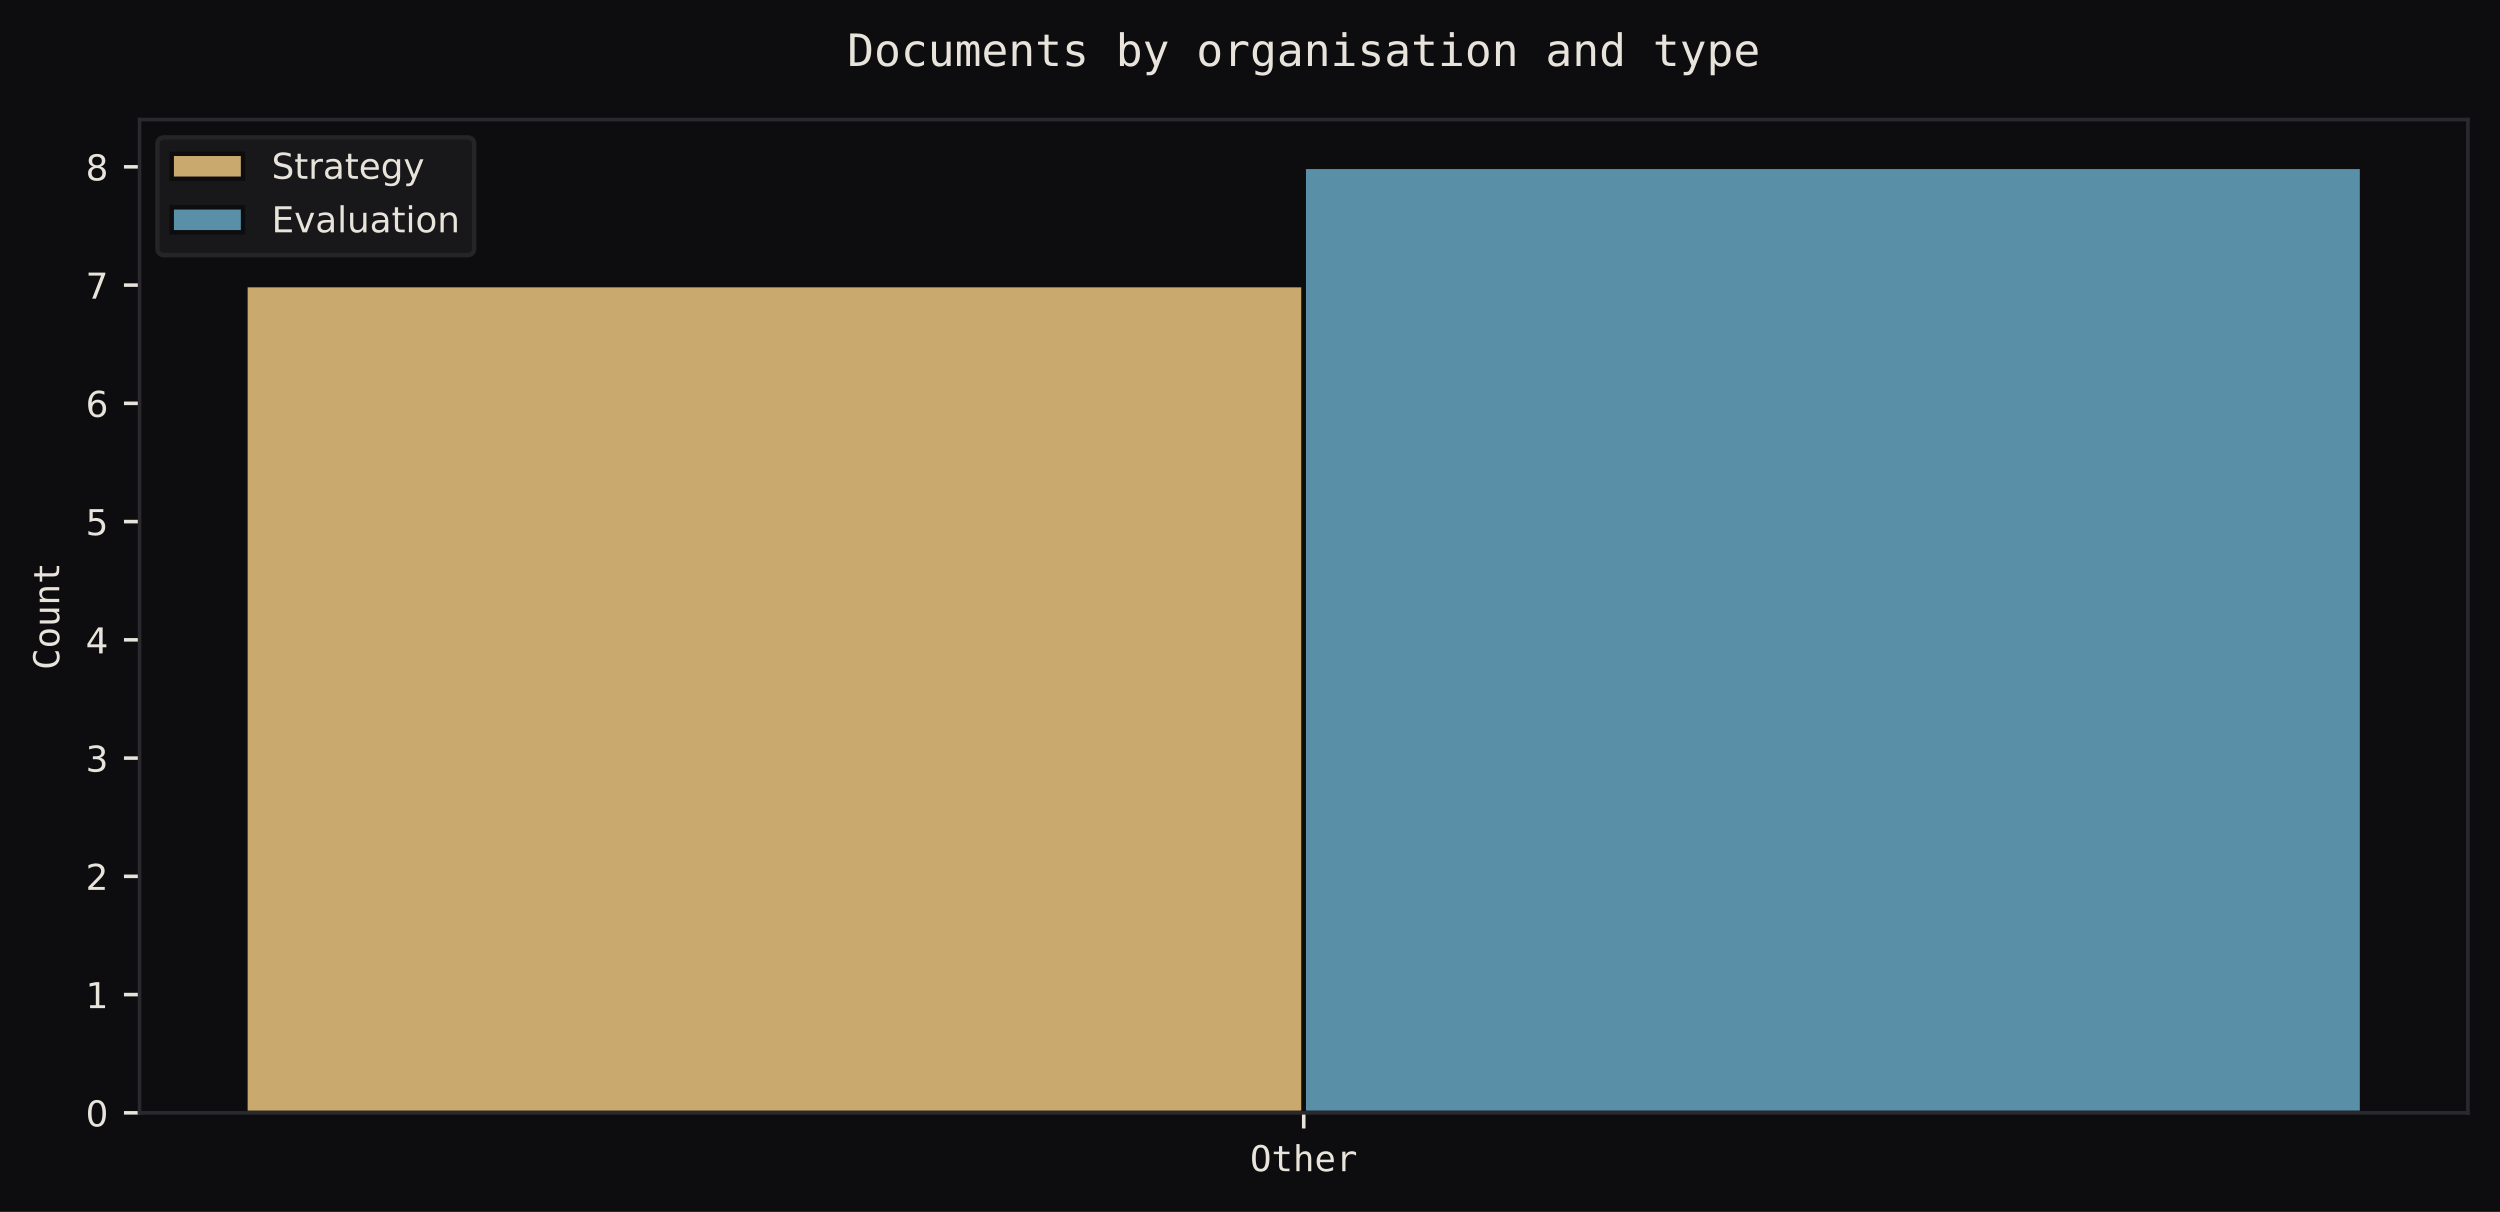
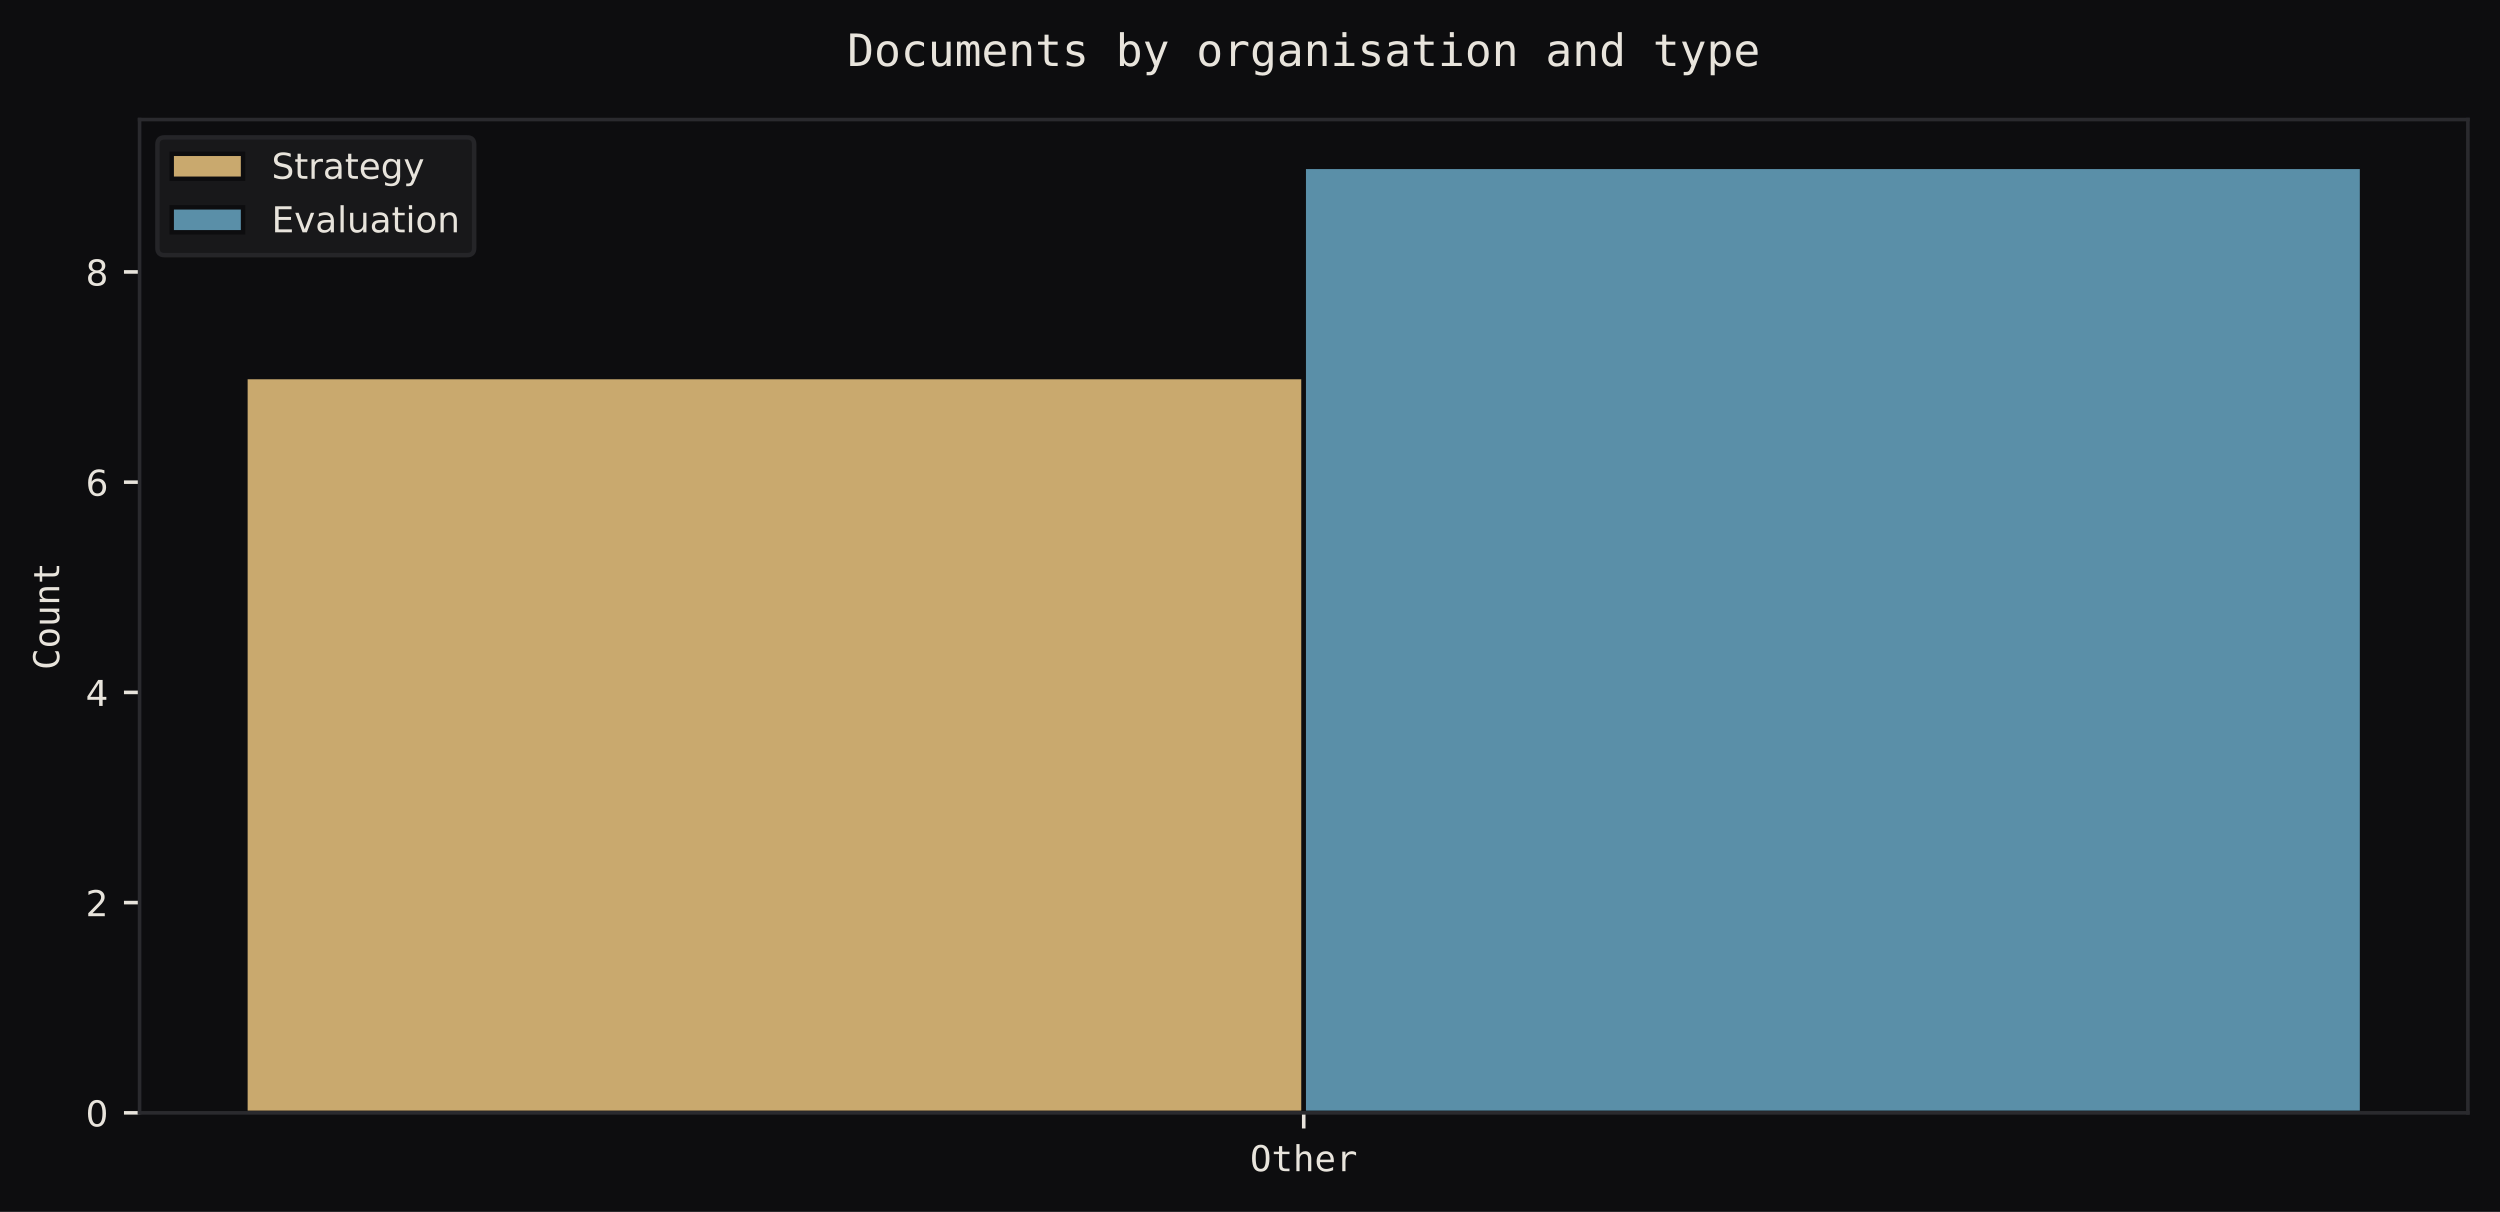
<svg xmlns="http://www.w3.org/2000/svg" xmlns:xlink="http://www.w3.org/1999/xlink" width="560.45pt" height="271.677pt" viewBox="0 0 560.45 271.677" version="1.1">
  <defs>
    <style type="text/css">*{stroke-linejoin: round; stroke-linecap: butt}</style>
  </defs>
  <g id="figure_1">
    <g id="patch_1">
      <path d="M 0 271.677  L 560.45 271.677  L 560.45 0  L 0 0  z " style="fill: #0d0d0f" />
    </g>
    <g id="axes_1">
      <g id="patch_2">
        <path d="M 31.29 249.477  L 553.25 249.477  L 553.25 26.798  L 31.29 26.798  z " style="fill: #0d0d0f" />
      </g>
      <g id="patch_3">
-         <path d="M 55.015 249.477  L 292.27 249.477  L 292.27 63.911  L 55.015 63.911  z " clip-path="url(#p2411c08059)" style="fill: #c9a96e; stroke: #0d0d0f; stroke-linejoin: miter" />
+         <path d="M 55.015 249.477  L 292.27 249.477  L 292.27 84.53  L 55.015 84.53  z " clip-path="url(#p39dd809afb)" style="fill: #c9a96e; stroke: #0d0d0f; stroke-linejoin: miter" />
      </g>
      <g id="patch_4">
-         <path d="M 292.27 249.477  L 529.525 249.477  L 529.525 37.402  L 292.27 37.402  z " clip-path="url(#p2411c08059)" style="fill: #5a8fa8; stroke: #0d0d0f; stroke-linejoin: miter" />
+         <path d="M 292.27 249.477  L 529.525 249.477  L 529.525 37.402  L 292.27 37.402  z " clip-path="url(#p39dd809afb)" style="fill: #5a8fa8; stroke: #0d0d0f; stroke-linejoin: miter" />
      </g>
      <g id="matplotlib.axis_1">
        <g id="xtick_1">
          <g id="line2d_1">
            <defs>
-               <path id="mcfd5c04d0a" d="M 0 0  L 0 3.5  " style="stroke: #e8e4dc; stroke-width: 0.8" />
-             </defs>
-             <g>
-               <use xlink:href="#mcfd5c04d0a" x="292.27" y="249.477" style="fill: #e8e4dc; stroke: #e8e4dc; stroke-width: 0.8" />
+               <path id="m0a206f50ea" d="M 0 0  L 0 3.5  " style="stroke: #e8e4dc; stroke-width: 0.8" />
+             </defs>
+             <g>
+               <use xlink:href="#m0a206f50ea" x="292.27" y="249.477" style="fill: #e8e4dc; stroke: #e8e4dc; stroke-width: 0.8" />
            </g>
          </g>
          <g id="text_1">
            <g style="fill: #e8e4dc" transform="translate(280.2294 262.5553) scale(0.08 -0.08)">
              <defs>
                <path id="DejaVuSansMono-32" d="M 2828 2328  Q 2828 3356 2617 3797  Q 2406 4238 1925 4238  Q 1447 4238 1236 3797  Q 1025 3356 1025 2328  Q 1025 1303 1236 862  Q 1447 422 1925 422  Q 2406 422 2617 861  Q 2828 1300 2828 2328  z M 3488 2328  Q 3488 1109 3102 509  Q 2716 -91 1925 -91  Q 1134 -91 750 506  Q 366 1103 366 2328  Q 366 3550 752 4150  Q 1138 4750 1925 4750  Q 2716 4750 3102 4150  Q 3488 3550 3488 2328  z " transform="scale(0.015625)" />
                <path id="DejaVuSansMono-57" d="M 1919 4494  L 1919 3500  L 3225 3500  L 3225 3053  L 1919 3053  L 1919 1153  Q 1919 766 2066 612  Q 2213 459 2578 459  L 3225 459  L 3225 0  L 2522 0  Q 1875 0 1609 259  Q 1344 519 1344 1153  L 1344 3053  L 409 3053  L 409 3500  L 1344 3500  L 1344 4494  L 1919 4494  z " transform="scale(0.015625)" />
                <path id="DejaVuSansMono-4b" d="M 3284 2169  L 3284 0  L 2706 0  L 2706 2169  Q 2706 2641 2540 2862  Q 2375 3084 2022 3084  Q 1619 3084 1401 2798  Q 1184 2513 1184 1978  L 1184 0  L 609 0  L 609 4863  L 1184 4863  L 1184 2975  Q 1338 3275 1600 3429  Q 1863 3584 2222 3584  Q 2756 3584 3020 3232  Q 3284 2881 3284 2169  z " transform="scale(0.015625)" />
                <path id="DejaVuSansMono-48" d="M 3475 1894  L 3475 1613  L 984 1613  L 984 1594  Q 984 1022 1282 709  Q 1581 397 2125 397  Q 2400 397 2700 484  Q 3000 572 3341 750  L 3341 178  Q 3013 44 2708 -23  Q 2403 -91 2119 -91  Q 1303 -91 843 398  Q 384 888 384 1747  Q 384 2584 834 3084  Q 1284 3584 2034 3584  Q 2703 3584 3089 3131  Q 3475 2678 3475 1894  z M 2900 2063  Q 2888 2569 2661 2833  Q 2434 3097 2009 3097  Q 1594 3097 1325 2822  Q 1056 2547 1006 2059  L 2900 2063  z " transform="scale(0.015625)" />
                <path id="DejaVuSansMono-55" d="M 3609 2778  Q 3425 2922 3234 2987  Q 3044 3053 2816 3053  Q 2278 3053 1993 2715  Q 1709 2378 1709 1741  L 1709 0  L 1131 0  L 1131 3500  L 1709 3500  L 1709 2816  Q 1853 3188 2151 3386  Q 2450 3584 2859 3584  Q 3072 3584 3256 3531  Q 3441 3478 3609 3366  L 3609 2778  z " transform="scale(0.015625)" />
              </defs>
              <use xlink:href="#DejaVuSansMono-32" />
              <use xlink:href="#DejaVuSansMono-57" transform="translate(60.20312 0)" />
              <use xlink:href="#DejaVuSansMono-4b" transform="translate(120.4062 0)" />
              <use xlink:href="#DejaVuSansMono-48" transform="translate(180.6094 0)" />
              <use xlink:href="#DejaVuSansMono-55" transform="translate(240.8125 0)" />
            </g>
          </g>
        </g>
      </g>
      <g id="matplotlib.axis_2">
        <g id="ytick_1">
          <g id="line2d_2">
            <defs>
-               <path id="ma90c9fd888" d="M 0 0  L -3.5 0  " style="stroke: #e8e4dc; stroke-width: 0.8" />
-             </defs>
-             <g>
-               <use xlink:href="#ma90c9fd888" x="31.29" y="249.477" style="fill: #e8e4dc; stroke: #e8e4dc; stroke-width: 0.8" />
+               <path id="m8d0fc7051f" d="M 0 0  L -3.5 0  " style="stroke: #e8e4dc; stroke-width: 0.8" />
+             </defs>
+             <g>
+               <use xlink:href="#m8d0fc7051f" x="31.29" y="249.477" style="fill: #e8e4dc; stroke: #e8e4dc; stroke-width: 0.8" />
            </g>
          </g>
          <g id="text_2">
            <g style="fill: #e8e4dc" transform="translate(19.2 252.5156) scale(0.08 -0.08)">
              <defs>
                <path id="DejaVuSans-13" d="M 2034 4250  Q 1547 4250 1301 3770  Q 1056 3291 1056 2328  Q 1056 1369 1301 889  Q 1547 409 2034 409  Q 2525 409 2770 889  Q 3016 1369 3016 2328  Q 3016 3291 2770 3770  Q 2525 4250 2034 4250  z M 2034 4750  Q 2819 4750 3233 4129  Q 3647 3509 3647 2328  Q 3647 1150 3233 529  Q 2819 -91 2034 -91  Q 1250 -91 836 529  Q 422 1150 422 2328  Q 422 3509 836 4129  Q 1250 4750 2034 4750  z " transform="scale(0.015625)" />
              </defs>
              <use xlink:href="#DejaVuSans-13" />
            </g>
          </g>
        </g>
        <g id="ytick_2">
          <g id="line2d_3">
            <g>
-               <use xlink:href="#ma90c9fd888" x="31.29" y="222.967" style="fill: #e8e4dc; stroke: #e8e4dc; stroke-width: 0.8" />
+               <use xlink:href="#m8d0fc7051f" x="31.29" y="202.349" style="fill: #e8e4dc; stroke: #e8e4dc; stroke-width: 0.8" />
            </g>
          </g>
          <g id="text_3">
-             <g style="fill: #e8e4dc" transform="translate(19.2 226.0063) scale(0.08 -0.08)">
-               <defs>
-                 <path id="DejaVuSans-14" d="M 794 531  L 1825 531  L 1825 4091  L 703 3866  L 703 4441  L 1819 4666  L 2450 4666  L 2450 531  L 3481 531  L 3481 0  L 794 0  L 794 531  z " transform="scale(0.015625)" />
-               </defs>
-               <use xlink:href="#DejaVuSans-14" />
+             <g style="fill: #e8e4dc" transform="translate(19.2 205.388) scale(0.08 -0.08)">
+               <defs>
+                 <path id="DejaVuSans-15" d="M 1228 531  L 3431 531  L 3431 0  L 469 0  L 469 531  Q 828 903 1448 1529  Q 2069 2156 2228 2338  Q 2531 2678 2651 2914  Q 2772 3150 2772 3378  Q 2772 3750 2511 3984  Q 2250 4219 1831 4219  Q 1534 4219 1204 4116  Q 875 4013 500 3803  L 500 4441  Q 881 4594 1212 4672  Q 1544 4750 1819 4750  Q 2544 4750 2975 4387  Q 3406 4025 3406 3419  Q 3406 3131 3298 2873  Q 3191 2616 2906 2266  Q 2828 2175 2409 1742  Q 1991 1309 1228 531  z " transform="scale(0.015625)" />
+               </defs>
+               <use xlink:href="#DejaVuSans-15" />
            </g>
          </g>
        </g>
        <g id="ytick_3">
          <g id="line2d_4">
            <g>
-               <use xlink:href="#ma90c9fd888" x="31.29" y="196.458" style="fill: #e8e4dc; stroke: #e8e4dc; stroke-width: 0.8" />
+               <use xlink:href="#m8d0fc7051f" x="31.29" y="155.221" style="fill: #e8e4dc; stroke: #e8e4dc; stroke-width: 0.8" />
            </g>
          </g>
          <g id="text_4">
-             <g style="fill: #e8e4dc" transform="translate(19.2 199.497) scale(0.08 -0.08)">
-               <defs>
-                 <path id="DejaVuSans-15" d="M 1228 531  L 3431 531  L 3431 0  L 469 0  L 469 531  Q 828 903 1448 1529  Q 2069 2156 2228 2338  Q 2531 2678 2651 2914  Q 2772 3150 2772 3378  Q 2772 3750 2511 3984  Q 2250 4219 1831 4219  Q 1534 4219 1204 4116  Q 875 4013 500 3803  L 500 4441  Q 881 4594 1212 4672  Q 1544 4750 1819 4750  Q 2544 4750 2975 4387  Q 3406 4025 3406 3419  Q 3406 3131 3298 2873  Q 3191 2616 2906 2266  Q 2828 2175 2409 1742  Q 1991 1309 1228 531  z " transform="scale(0.015625)" />
-               </defs>
-               <use xlink:href="#DejaVuSans-15" />
+             <g style="fill: #e8e4dc" transform="translate(19.2 158.2603) scale(0.08 -0.08)">
+               <defs>
+                 <path id="DejaVuSans-17" d="M 2419 4116  L 825 1625  L 2419 1625  L 2419 4116  z M 2253 4666  L 3047 4666  L 3047 1625  L 3713 1625  L 3713 1100  L 3047 1100  L 3047 0  L 2419 0  L 2419 1100  L 313 1100  L 313 1709  L 2253 4666  z " transform="scale(0.015625)" />
+               </defs>
+               <use xlink:href="#DejaVuSans-17" />
            </g>
          </g>
        </g>
        <g id="ytick_4">
          <g id="line2d_5">
            <g>
-               <use xlink:href="#ma90c9fd888" x="31.29" y="169.949" style="fill: #e8e4dc; stroke: #e8e4dc; stroke-width: 0.8" />
+               <use xlink:href="#m8d0fc7051f" x="31.29" y="108.094" style="fill: #e8e4dc; stroke: #e8e4dc; stroke-width: 0.8" />
            </g>
          </g>
          <g id="text_5">
-             <g style="fill: #e8e4dc" transform="translate(19.2 172.9877) scale(0.08 -0.08)">
-               <defs>
-                 <path id="DejaVuSans-16" d="M 2597 2516  Q 3050 2419 3304 2112  Q 3559 1806 3559 1356  Q 3559 666 3084 287  Q 2609 -91 1734 -91  Q 1441 -91 1130 -33  Q 819 25 488 141  L 488 750  Q 750 597 1062 519  Q 1375 441 1716 441  Q 2309 441 2620 675  Q 2931 909 2931 1356  Q 2931 1769 2642 2001  Q 2353 2234 1838 2234  L 1294 2234  L 1294 2753  L 1863 2753  Q 2328 2753 2575 2939  Q 2822 3125 2822 3475  Q 2822 3834 2567 4026  Q 2313 4219 1838 4219  Q 1578 4219 1281 4162  Q 984 4106 628 3988  L 628 4550  Q 988 4650 1302 4700  Q 1616 4750 1894 4750  Q 2613 4750 3031 4423  Q 3450 4097 3450 3541  Q 3450 3153 3228 2886  Q 3006 2619 2597 2516  z " transform="scale(0.015625)" />
-               </defs>
-               <use xlink:href="#DejaVuSans-16" />
+             <g style="fill: #e8e4dc" transform="translate(19.2 111.1327) scale(0.08 -0.08)">
+               <defs>
+                 <path id="DejaVuSans-19" d="M 2113 2584  Q 1688 2584 1439 2293  Q 1191 2003 1191 1497  Q 1191 994 1439 701  Q 1688 409 2113 409  Q 2538 409 2786 701  Q 3034 994 3034 1497  Q 3034 2003 2786 2293  Q 2538 2584 2113 2584  z M 3366 4563  L 3366 3988  Q 3128 4100 2886 4159  Q 2644 4219 2406 4219  Q 1781 4219 1451 3797  Q 1122 3375 1075 2522  Q 1259 2794 1537 2939  Q 1816 3084 2150 3084  Q 2853 3084 3261 2657  Q 3669 2231 3669 1497  Q 3669 778 3244 343  Q 2819 -91 2113 -91  Q 1303 -91 875 529  Q 447 1150 447 2328  Q 447 3434 972 4092  Q 1497 4750 2381 4750  Q 2619 4750 2861 4703  Q 3103 4656 3366 4563  z " transform="scale(0.015625)" />
+               </defs>
+               <use xlink:href="#DejaVuSans-19" />
            </g>
          </g>
        </g>
        <g id="ytick_5">
          <g id="line2d_6">
            <g>
-               <use xlink:href="#ma90c9fd888" x="31.29" y="143.439" style="fill: #e8e4dc; stroke: #e8e4dc; stroke-width: 0.8" />
+               <use xlink:href="#m8d0fc7051f" x="31.29" y="60.966" style="fill: #e8e4dc; stroke: #e8e4dc; stroke-width: 0.8" />
            </g>
          </g>
          <g id="text_6">
-             <g style="fill: #e8e4dc" transform="translate(19.2 146.4784) scale(0.08 -0.08)">
-               <defs>
-                 <path id="DejaVuSans-17" d="M 2419 4116  L 825 1625  L 2419 1625  L 2419 4116  z M 2253 4666  L 3047 4666  L 3047 1625  L 3713 1625  L 3713 1100  L 3047 1100  L 3047 0  L 2419 0  L 2419 1100  L 313 1100  L 313 1709  L 2253 4666  z " transform="scale(0.015625)" />
-               </defs>
-               <use xlink:href="#DejaVuSans-17" />
-             </g>
-           </g>
-         </g>
-         <g id="ytick_6">
-           <g id="line2d_7">
-             <g>
-               <use xlink:href="#ma90c9fd888" x="31.29" y="116.93" style="fill: #e8e4dc; stroke: #e8e4dc; stroke-width: 0.8" />
-             </g>
-           </g>
-           <g id="text_7">
-             <g style="fill: #e8e4dc" transform="translate(19.2 119.9691) scale(0.08 -0.08)">
-               <defs>
-                 <path id="DejaVuSans-18" d="M 691 4666  L 3169 4666  L 3169 4134  L 1269 4134  L 1269 2991  Q 1406 3038 1543 3061  Q 1681 3084 1819 3084  Q 2600 3084 3056 2656  Q 3513 2228 3513 1497  Q 3513 744 3044 326  Q 2575 -91 1722 -91  Q 1428 -91 1123 -41  Q 819 9 494 109  L 494 744  Q 775 591 1075 516  Q 1375 441 1709 441  Q 2250 441 2565 725  Q 2881 1009 2881 1497  Q 2881 1984 2565 2268  Q 2250 2553 1709 2553  Q 1456 2553 1204 2497  Q 953 2441 691 2322  L 691 4666  z " transform="scale(0.015625)" />
-               </defs>
-               <use xlink:href="#DejaVuSans-18" />
-             </g>
-           </g>
-         </g>
-         <g id="ytick_7">
-           <g id="line2d_8">
-             <g>
-               <use xlink:href="#ma90c9fd888" x="31.29" y="90.421" style="fill: #e8e4dc; stroke: #e8e4dc; stroke-width: 0.8" />
-             </g>
-           </g>
-           <g id="text_8">
-             <g style="fill: #e8e4dc" transform="translate(19.2 93.45982) scale(0.08 -0.08)">
-               <defs>
-                 <path id="DejaVuSans-19" d="M 2113 2584  Q 1688 2584 1439 2293  Q 1191 2003 1191 1497  Q 1191 994 1439 701  Q 1688 409 2113 409  Q 2538 409 2786 701  Q 3034 994 3034 1497  Q 3034 2003 2786 2293  Q 2538 2584 2113 2584  z M 3366 4563  L 3366 3988  Q 3128 4100 2886 4159  Q 2644 4219 2406 4219  Q 1781 4219 1451 3797  Q 1122 3375 1075 2522  Q 1259 2794 1537 2939  Q 1816 3084 2150 3084  Q 2853 3084 3261 2657  Q 3669 2231 3669 1497  Q 3669 778 3244 343  Q 2819 -91 2113 -91  Q 1303 -91 875 529  Q 447 1150 447 2328  Q 447 3434 972 4092  Q 1497 4750 2381 4750  Q 2619 4750 2861 4703  Q 3103 4656 3366 4563  z " transform="scale(0.015625)" />
-               </defs>
-               <use xlink:href="#DejaVuSans-19" />
-             </g>
-           </g>
-         </g>
-         <g id="ytick_8">
-           <g id="line2d_9">
-             <g>
-               <use xlink:href="#ma90c9fd888" x="31.29" y="63.911" style="fill: #e8e4dc; stroke: #e8e4dc; stroke-width: 0.8" />
-             </g>
-           </g>
-           <g id="text_9">
-             <g style="fill: #e8e4dc" transform="translate(19.2 66.95052) scale(0.08 -0.08)">
-               <defs>
-                 <path id="DejaVuSans-1a" d="M 525 4666  L 3525 4666  L 3525 4397  L 1831 0  L 1172 0  L 2766 4134  L 525 4134  L 525 4666  z " transform="scale(0.015625)" />
-               </defs>
-               <use xlink:href="#DejaVuSans-1a" />
-             </g>
-           </g>
-         </g>
-         <g id="ytick_9">
-           <g id="line2d_10">
-             <g>
-               <use xlink:href="#ma90c9fd888" x="31.29" y="37.402" style="fill: #e8e4dc; stroke: #e8e4dc; stroke-width: 0.8" />
-             </g>
-           </g>
-           <g id="text_10">
-             <g style="fill: #e8e4dc" transform="translate(19.2 40.44122) scale(0.08 -0.08)">
+             <g style="fill: #e8e4dc" transform="translate(19.2 64.00504) scale(0.08 -0.08)">
              <defs>
                <path id="DejaVuSans-1b" d="M 2034 2216  Q 1584 2216 1326 1975  Q 1069 1734 1069 1313  Q 1069 891 1326 650  Q 1584 409 2034 409  Q 2484 409 2743 651  Q 3003 894 3003 1313  Q 3003 1734 2745 1975  Q 2488 2216 2034 2216  z M 1403 2484  Q 997 2584 770 2862  Q 544 3141 544 3541  Q 544 4100 942 4425  Q 1341 4750 2034 4750  Q 2731 4750 3128 4425  Q 3525 4100 3525 3541  Q 3525 3141 3298 2862  Q 3072 2584 2669 2484  Q 3125 2378 3379 2068  Q 3634 1759 3634 1313  Q 3634 634 3220 271  Q 2806 -91 2034 -91  Q 1263 -91 848 271  Q 434 634 434 1313  Q 434 1759 690 2068  Q 947 2378 1403 2484  z M 1172 3481  Q 1172 3119 1398 2916  Q 1625 2713 2034 2713  Q 2441 2713 2670 2916  Q 2900 3119 2900 3481  Q 2900 3844 2670 4047  Q 2441 4250 2034 4250  Q 1625 4250 1398 4047  Q 1172 3844 1172 3481  z " transform="scale(0.015625)" />
              </defs>
              <use xlink:href="#DejaVuSans-1b" />
            </g>
          </g>
        </g>
-         <g id="text_11">
+         <g id="text_7">
          <g style="fill: #e8e4dc" transform="translate(13.27812 150.1781) rotate(-90) scale(0.08 -0.08)">
            <defs>
              <path id="DejaVuSansMono-26" d="M 3353 166  Q 3113 38 2859 -26  Q 2606 -91 2322 -91  Q 1425 -91 929 543  Q 434 1178 434 2328  Q 434 3472 932 4111  Q 1431 4750 2322 4750  Q 2606 4750 2859 4686  Q 3113 4622 3353 4494  L 3353 3847  Q 3122 4038 2856 4138  Q 2591 4238 2322 4238  Q 1706 4238 1400 3763  Q 1094 3288 1094 2328  Q 1094 1372 1400 897  Q 1706 422 2322 422  Q 2597 422 2861 522  Q 3125 622 3353 813  L 3353 166  z " transform="scale(0.015625)" />
              <path id="DejaVuSansMono-52" d="M 1925 3097  Q 1488 3097 1263 2756  Q 1038 2416 1038 1747  Q 1038 1081 1263 739  Q 1488 397 1925 397  Q 2366 397 2591 739  Q 2816 1081 2816 1747  Q 2816 2416 2591 2756  Q 2366 3097 1925 3097  z M 1925 3584  Q 2653 3584 3039 3112  Q 3425 2641 3425 1747  Q 3425 850 3040 379  Q 2656 -91 1925 -91  Q 1197 -91 812 379  Q 428 850 428 1747  Q 428 2641 812 3112  Q 1197 3584 1925 3584  z " transform="scale(0.015625)" />
              <path id="DejaVuSansMono-58" d="M 609 1325  L 609 3494  L 1184 3494  L 1184 1325  Q 1184 853 1351 631  Q 1519 409 1869 409  Q 2275 409 2490 695  Q 2706 981 2706 1516  L 2706 3494  L 3284 3494  L 3284 0  L 2706 0  L 2706 525  Q 2553 222 2289 65  Q 2025 -91 1672 -91  Q 1134 -91 871 261  Q 609 613 609 1325  z " transform="scale(0.015625)" />
              <path id="DejaVuSansMono-51" d="M 3284 2169  L 3284 0  L 2706 0  L 2706 2169  Q 2706 2641 2540 2862  Q 2375 3084 2022 3084  Q 1619 3084 1401 2798  Q 1184 2513 1184 1978  L 1184 0  L 609 0  L 609 3500  L 1184 3500  L 1184 2975  Q 1338 3275 1600 3429  Q 1863 3584 2222 3584  Q 2756 3584 3020 3232  Q 3284 2881 3284 2169  z " transform="scale(0.015625)" />
            </defs>
            <use xlink:href="#DejaVuSansMono-26" />
            <use xlink:href="#DejaVuSansMono-52" transform="translate(60.20312 0)" />
            <use xlink:href="#DejaVuSansMono-58" transform="translate(120.4062 0)" />
            <use xlink:href="#DejaVuSansMono-51" transform="translate(180.6094 0)" />
            <use xlink:href="#DejaVuSansMono-57" transform="translate(240.8125 0)" />
          </g>
        </g>
      </g>
      <g id="patch_5">
        <path d="M 31.29 249.477  L 31.29 26.798  " style="fill: none; stroke: #2a2a2e; stroke-width: 0.8; stroke-linejoin: miter; stroke-linecap: square" />
      </g>
      <g id="patch_6">
        <path d="M 553.25 249.477  L 553.25 26.798  " style="fill: none; stroke: #2a2a2e; stroke-width: 0.8; stroke-linejoin: miter; stroke-linecap: square" />
      </g>
      <g id="patch_7">
        <path d="M 31.29 249.477  L 553.25 249.477  " style="fill: none; stroke: #2a2a2e; stroke-width: 0.8; stroke-linejoin: miter; stroke-linecap: square" />
      </g>
      <g id="patch_8">
        <path d="M 31.29 26.798  L 553.25 26.798  " style="fill: none; stroke: #2a2a2e; stroke-width: 0.8; stroke-linejoin: miter; stroke-linecap: square" />
      </g>
-       <g id="text_12">
+       <g id="text_8">
        <g style="fill: #e8e4dc" transform="translate(189.9247 14.79844) scale(0.1 -0.1)">
          <defs>
            <path id="DejaVuSansMono-27" d="M 1363 519  Q 2159 519 2475 911  Q 2791 1303 2791 2328  Q 2791 3363 2477 3755  Q 2163 4147 1363 4147  L 1063 4147  L 1063 519  L 1363 519  z M 1375 4666  Q 2444 4666 2950 4097  Q 3456 3528 3456 2328  Q 3456 1134 2950 567  Q 2444 0 1375 0  L 428 0  L 428 4666  L 1375 4666  z " transform="scale(0.015625)" />
            <path id="DejaVuSansMono-46" d="M 3316 178  Q 3084 44 2839 -23  Q 2594 -91 2338 -91  Q 1525 -91 1067 396  Q 609 884 609 1747  Q 609 2609 1067 3096  Q 1525 3584 2338 3584  Q 2591 3584 2831 3518  Q 3072 3453 3316 3316  L 3316 2713  Q 3088 2916 2858 3006  Q 2628 3097 2338 3097  Q 1797 3097 1506 2747  Q 1216 2397 1216 1747  Q 1216 1100 1508 748  Q 1800 397 2338 397  Q 2638 397 2875 489  Q 3113 581 3316 775  L 3316 178  z " transform="scale(0.015625)" />
            <path id="DejaVuSansMono-50" d="M 2113 3144  Q 2219 3369 2383 3476  Q 2547 3584 2778 3584  Q 3200 3584 3373 3257  Q 3547 2931 3547 2028  L 3547 0  L 3022 0  L 3022 2003  Q 3022 2744 2939 2923  Q 2856 3103 2638 3103  Q 2388 3103 2295 2911  Q 2203 2719 2203 2003  L 2203 0  L 1678 0  L 1678 2003  Q 1678 2753 1589 2928  Q 1500 3103 1269 3103  Q 1041 3103 952 2911  Q 863 2719 863 2003  L 863 0  L 341 0  L 341 3500  L 863 3500  L 863 3200  Q 966 3388 1120 3486  Q 1275 3584 1472 3584  Q 1709 3584 1867 3475  Q 2025 3366 2113 3144  z " transform="scale(0.015625)" />
            <path id="DejaVuSansMono-56" d="M 3041 3378  L 3041 2816  Q 2794 2959 2544 3031  Q 2294 3103 2034 3103  Q 1644 3103 1451 2976  Q 1259 2850 1259 2591  Q 1259 2356 1403 2240  Q 1547 2125 2119 2016  L 2350 1972  Q 2778 1891 2998 1647  Q 3219 1403 3219 1013  Q 3219 494 2850 201  Q 2481 -91 1825 -91  Q 1566 -91 1281 -36  Q 997 19 666 128  L 666 722  Q 988 556 1281 473  Q 1575 391 1838 391  Q 2219 391 2428 545  Q 2638 700 2638 978  Q 2638 1378 1872 1531  L 1847 1538  L 1631 1581  Q 1134 1678 906 1908  Q 678 2138 678 2534  Q 678 3038 1018 3311  Q 1359 3584 1991 3584  Q 2272 3584 2531 3532  Q 2791 3481 3041 3378  z " transform="scale(0.015625)" />
            <path id="DejaVuSansMono-3" transform="scale(0.015625)" />
            <path id="DejaVuSansMono-45" d="M 2869 1747  Q 2869 2416 2656 2756  Q 2444 3097 2028 3097  Q 1609 3097 1393 2755  Q 1178 2413 1178 1747  Q 1178 1084 1393 740  Q 1609 397 2028 397  Q 2444 397 2656 737  Q 2869 1078 2869 1747  z M 1178 3053  Q 1316 3309 1558 3446  Q 1800 3584 2119 3584  Q 2750 3584 3112 3098  Q 3475 2613 3475 1759  Q 3475 894 3111 401  Q 2747 -91 2113 -91  Q 1800 -91 1561 45  Q 1322 181 1178 441  L 1178 0  L 603 0  L 603 4863  L 1178 4863  L 1178 3053  z " transform="scale(0.015625)" />
            <path id="DejaVuSansMono-5c" d="M 2681 1125  Q 2538 759 2316 163  Q 2006 -663 1900 -844  Q 1756 -1088 1540 -1209  Q 1325 -1331 1038 -1331  L 575 -1331  L 575 -850  L 916 -850  Q 1169 -850 1312 -703  Q 1456 -556 1678 56  L 325 3500  L 934 3500  L 1972 763  L 2994 3500  L 3603 3500  L 2681 1125  z " transform="scale(0.015625)" />
            <path id="DejaVuSansMono-4a" d="M 2681 1778  Q 2681 2425 2470 2761  Q 2259 3097 1856 3097  Q 1434 3097 1212 2761  Q 991 2425 991 1778  Q 991 1131 1214 792  Q 1438 453 1863 453  Q 2259 453 2470 793  Q 2681 1134 2681 1778  z M 3256 225  Q 3256 -563 2884 -969  Q 2513 -1375 1791 -1375  Q 1553 -1375 1293 -1331  Q 1034 -1288 775 -1203  L 775 -634  Q 1081 -778 1331 -847  Q 1581 -916 1791 -916  Q 2256 -916 2468 -662  Q 2681 -409 2681 141  L 2681 166  L 2681 556  Q 2544 263 2306 119  Q 2069 -25 1728 -25  Q 1116 -25 750 465  Q 384 956 384 1778  Q 384 2603 750 3093  Q 1116 3584 1728 3584  Q 2066 3584 2300 3450  Q 2534 3316 2681 3034  L 2681 3488  L 3256 3488  L 3256 225  z " transform="scale(0.015625)" />
            <path id="DejaVuSansMono-44" d="M 2194 1759  L 2003 1759  Q 1500 1759 1245 1582  Q 991 1406 991 1056  Q 991 741 1181 566  Q 1372 391 1709 391  Q 2184 391 2456 720  Q 2728 1050 2731 1631  L 2731 1759  L 2194 1759  z M 3309 1997  L 3309 0  L 2731 0  L 2731 519  Q 2547 206 2267 57  Q 1988 -91 1588 -91  Q 1053 -91 734 211  Q 416 513 416 1019  Q 416 1603 808 1906  Q 1200 2209 1959 2209  L 2731 2209  L 2731 2300  Q 2728 2719 2518 2908  Q 2309 3097 1850 3097  Q 1556 3097 1256 3012  Q 956 2928 672 2766  L 672 3341  Q 991 3463 1283 3523  Q 1575 3584 1850 3584  Q 2284 3584 2592 3456  Q 2900 3328 3091 3072  Q 3209 2916 3259 2686  Q 3309 2456 3309 1997  z " transform="scale(0.015625)" />
            <path id="DejaVuSansMono-4c" d="M 800 3500  L 2272 3500  L 2272 447  L 3413 447  L 3413 0  L 556 0  L 556 447  L 1697 447  L 1697 3053  L 800 3053  L 800 3500  z M 1697 4863  L 2272 4863  L 2272 4134  L 1697 4134  L 1697 4863  z " transform="scale(0.015625)" />
            <path id="DejaVuSansMono-47" d="M 2681 3053  L 2681 4863  L 3256 4863  L 3256 0  L 2681 0  L 2681 441  Q 2538 181 2298 45  Q 2059 -91 1747 -91  Q 1113 -91 748 401  Q 384 894 384 1759  Q 384 2613 750 3098  Q 1116 3584 1747 3584  Q 2063 3584 2303 3448  Q 2544 3313 2681 3053  z M 991 1747  Q 991 1078 1203 737  Q 1416 397 1831 397  Q 2247 397 2464 740  Q 2681 1084 2681 1747  Q 2681 2413 2464 2755  Q 2247 3097 1831 3097  Q 1416 3097 1203 2756  Q 991 2416 991 1747  z " transform="scale(0.015625)" />
            <path id="DejaVuSansMono-53" d="M 1172 441  L 1172 -1331  L 594 -1331  L 594 3500  L 1172 3500  L 1172 3053  Q 1316 3313 1555 3448  Q 1794 3584 2106 3584  Q 2741 3584 3102 3093  Q 3463 2603 3463 1734  Q 3463 881 3100 395  Q 2738 -91 2106 -91  Q 1788 -91 1548 45  Q 1309 181 1172 441  z M 2859 1747  Q 2859 2416 2648 2756  Q 2438 3097 2022 3097  Q 1603 3097 1387 2755  Q 1172 2413 1172 1747  Q 1172 1084 1387 740  Q 1603 397 2022 397  Q 2438 397 2648 737  Q 2859 1078 2859 1747  z " transform="scale(0.015625)" />
          </defs>
          <use xlink:href="#DejaVuSansMono-27" />
          <use xlink:href="#DejaVuSansMono-52" transform="translate(60.20312 0)" />
          <use xlink:href="#DejaVuSansMono-46" transform="translate(120.4062 0)" />
          <use xlink:href="#DejaVuSansMono-58" transform="translate(180.6094 0)" />
          <use xlink:href="#DejaVuSansMono-50" transform="translate(240.8125 0)" />
          <use xlink:href="#DejaVuSansMono-48" transform="translate(301.0156 0)" />
          <use xlink:href="#DejaVuSansMono-51" transform="translate(361.2188 0)" />
          <use xlink:href="#DejaVuSansMono-57" transform="translate(421.4219 0)" />
          <use xlink:href="#DejaVuSansMono-56" transform="translate(481.625 0)" />
          <use xlink:href="#DejaVuSansMono-3" transform="translate(541.8281 0)" />
          <use xlink:href="#DejaVuSansMono-45" transform="translate(602.0312 0)" />
          <use xlink:href="#DejaVuSansMono-5c" transform="translate(662.2344 0)" />
          <use xlink:href="#DejaVuSansMono-3" transform="translate(722.4375 0)" />
          <use xlink:href="#DejaVuSansMono-52" transform="translate(782.6406 0)" />
          <use xlink:href="#DejaVuSansMono-55" transform="translate(842.8438 0)" />
          <use xlink:href="#DejaVuSansMono-4a" transform="translate(903.0469 0)" />
          <use xlink:href="#DejaVuSansMono-44" transform="translate(963.25 0)" />
          <use xlink:href="#DejaVuSansMono-51" transform="translate(1023.453 0)" />
          <use xlink:href="#DejaVuSansMono-4c" transform="translate(1083.656 0)" />
          <use xlink:href="#DejaVuSansMono-56" transform="translate(1143.859 0)" />
          <use xlink:href="#DejaVuSansMono-44" transform="translate(1204.062 0)" />
          <use xlink:href="#DejaVuSansMono-57" transform="translate(1264.266 0)" />
          <use xlink:href="#DejaVuSansMono-4c" transform="translate(1324.469 0)" />
          <use xlink:href="#DejaVuSansMono-52" transform="translate(1384.672 0)" />
          <use xlink:href="#DejaVuSansMono-51" transform="translate(1444.875 0)" />
          <use xlink:href="#DejaVuSansMono-3" transform="translate(1505.078 0)" />
          <use xlink:href="#DejaVuSansMono-44" transform="translate(1565.281 0)" />
          <use xlink:href="#DejaVuSansMono-51" transform="translate(1625.484 0)" />
          <use xlink:href="#DejaVuSansMono-47" transform="translate(1685.688 0)" />
          <use xlink:href="#DejaVuSansMono-3" transform="translate(1745.891 0)" />
          <use xlink:href="#DejaVuSansMono-57" transform="translate(1806.094 0)" />
          <use xlink:href="#DejaVuSansMono-5c" transform="translate(1866.297 0)" />
          <use xlink:href="#DejaVuSansMono-53" transform="translate(1926.5 0)" />
          <use xlink:href="#DejaVuSansMono-48" transform="translate(1986.703 0)" />
        </g>
      </g>
      <g id="legend_1">
        <g id="patch_9">
          <path d="M 36.89 57.2  L 104.701 57.2  Q 106.301 57.2 106.301 55.6  L 106.301 32.398  Q 106.301 30.798 104.701 30.798  L 36.89 30.798  Q 35.29 30.798 35.29 32.398  L 35.29 55.6  Q 35.29 57.2 36.89 57.2  z " style="fill: #1a1a1d; opacity: 0.8; stroke: #2a2a2e; stroke-linejoin: miter" />
        </g>
        <g id="patch_10">
          <path d="M 38.49 40.077  L 54.49 40.077  L 54.49 34.477  L 38.49 34.477  z " style="fill: #c9a96e; stroke: #0d0d0f; stroke-linejoin: miter" />
        </g>
-         <g id="text_13">
+         <g id="text_9">
          <g style="fill: #e8e4dc" transform="translate(60.89 40.07719) scale(0.08 -0.08)">
            <defs>
              <path id="DejaVuSans-36" d="M 3425 4513  L 3425 3897  Q 3066 4069 2747 4153  Q 2428 4238 2131 4238  Q 1616 4238 1336 4038  Q 1056 3838 1056 3469  Q 1056 3159 1242 3001  Q 1428 2844 1947 2747  L 2328 2669  Q 3034 2534 3370 2195  Q 3706 1856 3706 1288  Q 3706 609 3251 259  Q 2797 -91 1919 -91  Q 1588 -91 1214 -16  Q 841 59 441 206  L 441 856  Q 825 641 1194 531  Q 1563 422 1919 422  Q 2459 422 2753 634  Q 3047 847 3047 1241  Q 3047 1584 2836 1778  Q 2625 1972 2144 2069  L 1759 2144  Q 1053 2284 737 2584  Q 422 2884 422 3419  Q 422 4038 858 4394  Q 1294 4750 2059 4750  Q 2388 4750 2728 4690  Q 3069 4631 3425 4513  z " transform="scale(0.015625)" />
              <path id="DejaVuSans-57" d="M 1172 4494  L 1172 3500  L 2356 3500  L 2356 3053  L 1172 3053  L 1172 1153  Q 1172 725 1289 603  Q 1406 481 1766 481  L 2356 481  L 2356 0  L 1766 0  Q 1100 0 847 248  Q 594 497 594 1153  L 594 3053  L 172 3053  L 172 3500  L 594 3500  L 594 4494  L 1172 4494  z " transform="scale(0.015625)" />
              <path id="DejaVuSans-55" d="M 2631 2963  Q 2534 3019 2420 3045  Q 2306 3072 2169 3072  Q 1681 3072 1420 2755  Q 1159 2438 1159 1844  L 1159 0  L 581 0  L 581 3500  L 1159 3500  L 1159 2956  Q 1341 3275 1631 3429  Q 1922 3584 2338 3584  Q 2397 3584 2469 3576  Q 2541 3569 2628 3553  L 2631 2963  z " transform="scale(0.015625)" />
              <path id="DejaVuSans-44" d="M 2194 1759  Q 1497 1759 1228 1600  Q 959 1441 959 1056  Q 959 750 1161 570  Q 1363 391 1709 391  Q 2188 391 2477 730  Q 2766 1069 2766 1631  L 2766 1759  L 2194 1759  z M 3341 1997  L 3341 0  L 2766 0  L 2766 531  Q 2569 213 2275 61  Q 1981 -91 1556 -91  Q 1019 -91 701 211  Q 384 513 384 1019  Q 384 1609 779 1909  Q 1175 2209 1959 2209  L 2766 2209  L 2766 2266  Q 2766 2663 2505 2880  Q 2244 3097 1772 3097  Q 1472 3097 1187 3025  Q 903 2953 641 2809  L 641 3341  Q 956 3463 1253 3523  Q 1550 3584 1831 3584  Q 2591 3584 2966 3190  Q 3341 2797 3341 1997  z " transform="scale(0.015625)" />
              <path id="DejaVuSans-48" d="M 3597 1894  L 3597 1613  L 953 1613  Q 991 1019 1311 708  Q 1631 397 2203 397  Q 2534 397 2845 478  Q 3156 559 3463 722  L 3463 178  Q 3153 47 2828 -22  Q 2503 -91 2169 -91  Q 1331 -91 842 396  Q 353 884 353 1716  Q 353 2575 817 3079  Q 1281 3584 2069 3584  Q 2775 3584 3186 3129  Q 3597 2675 3597 1894  z M 3022 2063  Q 3016 2534 2758 2815  Q 2500 3097 2075 3097  Q 1594 3097 1305 2825  Q 1016 2553 972 2059  L 3022 2063  z " transform="scale(0.015625)" />
              <path id="DejaVuSans-4a" d="M 2906 1791  Q 2906 2416 2648 2759  Q 2391 3103 1925 3103  Q 1463 3103 1205 2759  Q 947 2416 947 1791  Q 947 1169 1205 825  Q 1463 481 1925 481  Q 2391 481 2648 825  Q 2906 1169 2906 1791  z M 3481 434  Q 3481 -459 3084 -895  Q 2688 -1331 1869 -1331  Q 1566 -1331 1297 -1286  Q 1028 -1241 775 -1147  L 775 -588  Q 1028 -725 1275 -790  Q 1522 -856 1778 -856  Q 2344 -856 2625 -561  Q 2906 -266 2906 331  L 2906 616  Q 2728 306 2450 153  Q 2172 0 1784 0  Q 1141 0 747 490  Q 353 981 353 1791  Q 353 2603 747 3093  Q 1141 3584 1784 3584  Q 2172 3584 2450 3431  Q 2728 3278 2906 2969  L 2906 3500  L 3481 3500  L 3481 434  z " transform="scale(0.015625)" />
              <path id="DejaVuSans-5c" d="M 2059 -325  Q 1816 -950 1584 -1140  Q 1353 -1331 966 -1331  L 506 -1331  L 506 -850  L 844 -850  Q 1081 -850 1212 -737  Q 1344 -625 1503 -206  L 1606 56  L 191 3500  L 800 3500  L 1894 763  L 2988 3500  L 3597 3500  L 2059 -325  z " transform="scale(0.015625)" />
            </defs>
            <use xlink:href="#DejaVuSans-36" />
            <use xlink:href="#DejaVuSans-57" transform="translate(63.48438 0)" />
            <use xlink:href="#DejaVuSans-55" transform="translate(102.6875 0)" />
            <use xlink:href="#DejaVuSans-44" transform="translate(143.7969 0)" />
            <use xlink:href="#DejaVuSans-57" transform="translate(205.0781 0)" />
            <use xlink:href="#DejaVuSans-48" transform="translate(244.2812 0)" />
            <use xlink:href="#DejaVuSans-4a" transform="translate(305.8125 0)" />
            <use xlink:href="#DejaVuSans-5c" transform="translate(369.2969 0)" />
          </g>
        </g>
        <g id="patch_11">
          <path d="M 38.49 52.078  L 54.49 52.078  L 54.49 46.478  L 38.49 46.478  z " style="fill: #5a8fa8; stroke: #0d0d0f; stroke-linejoin: miter" />
        </g>
-         <g id="text_14">
+         <g id="text_10">
          <g style="fill: #e8e4dc" transform="translate(60.89 52.07781) scale(0.08 -0.08)">
            <defs>
              <path id="DejaVuSans-28" d="M 628 4666  L 3578 4666  L 3578 4134  L 1259 4134  L 1259 2753  L 3481 2753  L 3481 2222  L 1259 2222  L 1259 531  L 3634 531  L 3634 0  L 628 0  L 628 4666  z " transform="scale(0.015625)" />
              <path id="DejaVuSans-59" d="M 191 3500  L 800 3500  L 1894 563  L 2988 3500  L 3597 3500  L 2284 0  L 1503 0  L 191 3500  z " transform="scale(0.015625)" />
              <path id="DejaVuSans-4f" d="M 603 4863  L 1178 4863  L 1178 0  L 603 0  L 603 4863  z " transform="scale(0.015625)" />
              <path id="DejaVuSans-58" d="M 544 1381  L 544 3500  L 1119 3500  L 1119 1403  Q 1119 906 1312 657  Q 1506 409 1894 409  Q 2359 409 2629 706  Q 2900 1003 2900 1516  L 2900 3500  L 3475 3500  L 3475 0  L 2900 0  L 2900 538  Q 2691 219 2414 64  Q 2138 -91 1772 -91  Q 1169 -91 856 284  Q 544 659 544 1381  z M 1991 3584  L 1991 3584  z " transform="scale(0.015625)" />
              <path id="DejaVuSans-4c" d="M 603 3500  L 1178 3500  L 1178 0  L 603 0  L 603 3500  z M 603 4863  L 1178 4863  L 1178 4134  L 603 4134  L 603 4863  z " transform="scale(0.015625)" />
              <path id="DejaVuSans-52" d="M 1959 3097  Q 1497 3097 1228 2736  Q 959 2375 959 1747  Q 959 1119 1226 758  Q 1494 397 1959 397  Q 2419 397 2687 759  Q 2956 1122 2956 1747  Q 2956 2369 2687 2733  Q 2419 3097 1959 3097  z M 1959 3584  Q 2709 3584 3137 3096  Q 3566 2609 3566 1747  Q 3566 888 3137 398  Q 2709 -91 1959 -91  Q 1206 -91 779 398  Q 353 888 353 1747  Q 353 2609 779 3096  Q 1206 3584 1959 3584  z " transform="scale(0.015625)" />
              <path id="DejaVuSans-51" d="M 3513 2113  L 3513 0  L 2938 0  L 2938 2094  Q 2938 2591 2744 2837  Q 2550 3084 2163 3084  Q 1697 3084 1428 2787  Q 1159 2491 1159 1978  L 1159 0  L 581 0  L 581 3500  L 1159 3500  L 1159 2956  Q 1366 3272 1645 3428  Q 1925 3584 2291 3584  Q 2894 3584 3203 3211  Q 3513 2838 3513 2113  z " transform="scale(0.015625)" />
            </defs>
            <use xlink:href="#DejaVuSans-28" />
            <use xlink:href="#DejaVuSans-59" transform="translate(63.1875 0)" />
            <use xlink:href="#DejaVuSans-44" transform="translate(122.375 0)" />
            <use xlink:href="#DejaVuSans-4f" transform="translate(183.6562 0)" />
            <use xlink:href="#DejaVuSans-58" transform="translate(211.4375 0)" />
            <use xlink:href="#DejaVuSans-44" transform="translate(274.8125 0)" />
            <use xlink:href="#DejaVuSans-57" transform="translate(336.0938 0)" />
            <use xlink:href="#DejaVuSans-4c" transform="translate(375.2969 0)" />
            <use xlink:href="#DejaVuSans-52" transform="translate(403.0781 0)" />
            <use xlink:href="#DejaVuSans-51" transform="translate(464.2656 0)" />
          </g>
        </g>
      </g>
    </g>
  </g>
  <defs>
-     <clipPath id="p2411c08059">
+     <clipPath id="p39dd809afb">
      <rect x="31.29" y="26.798" width="521.96" height="222.678" />
    </clipPath>
  </defs>
</svg>
